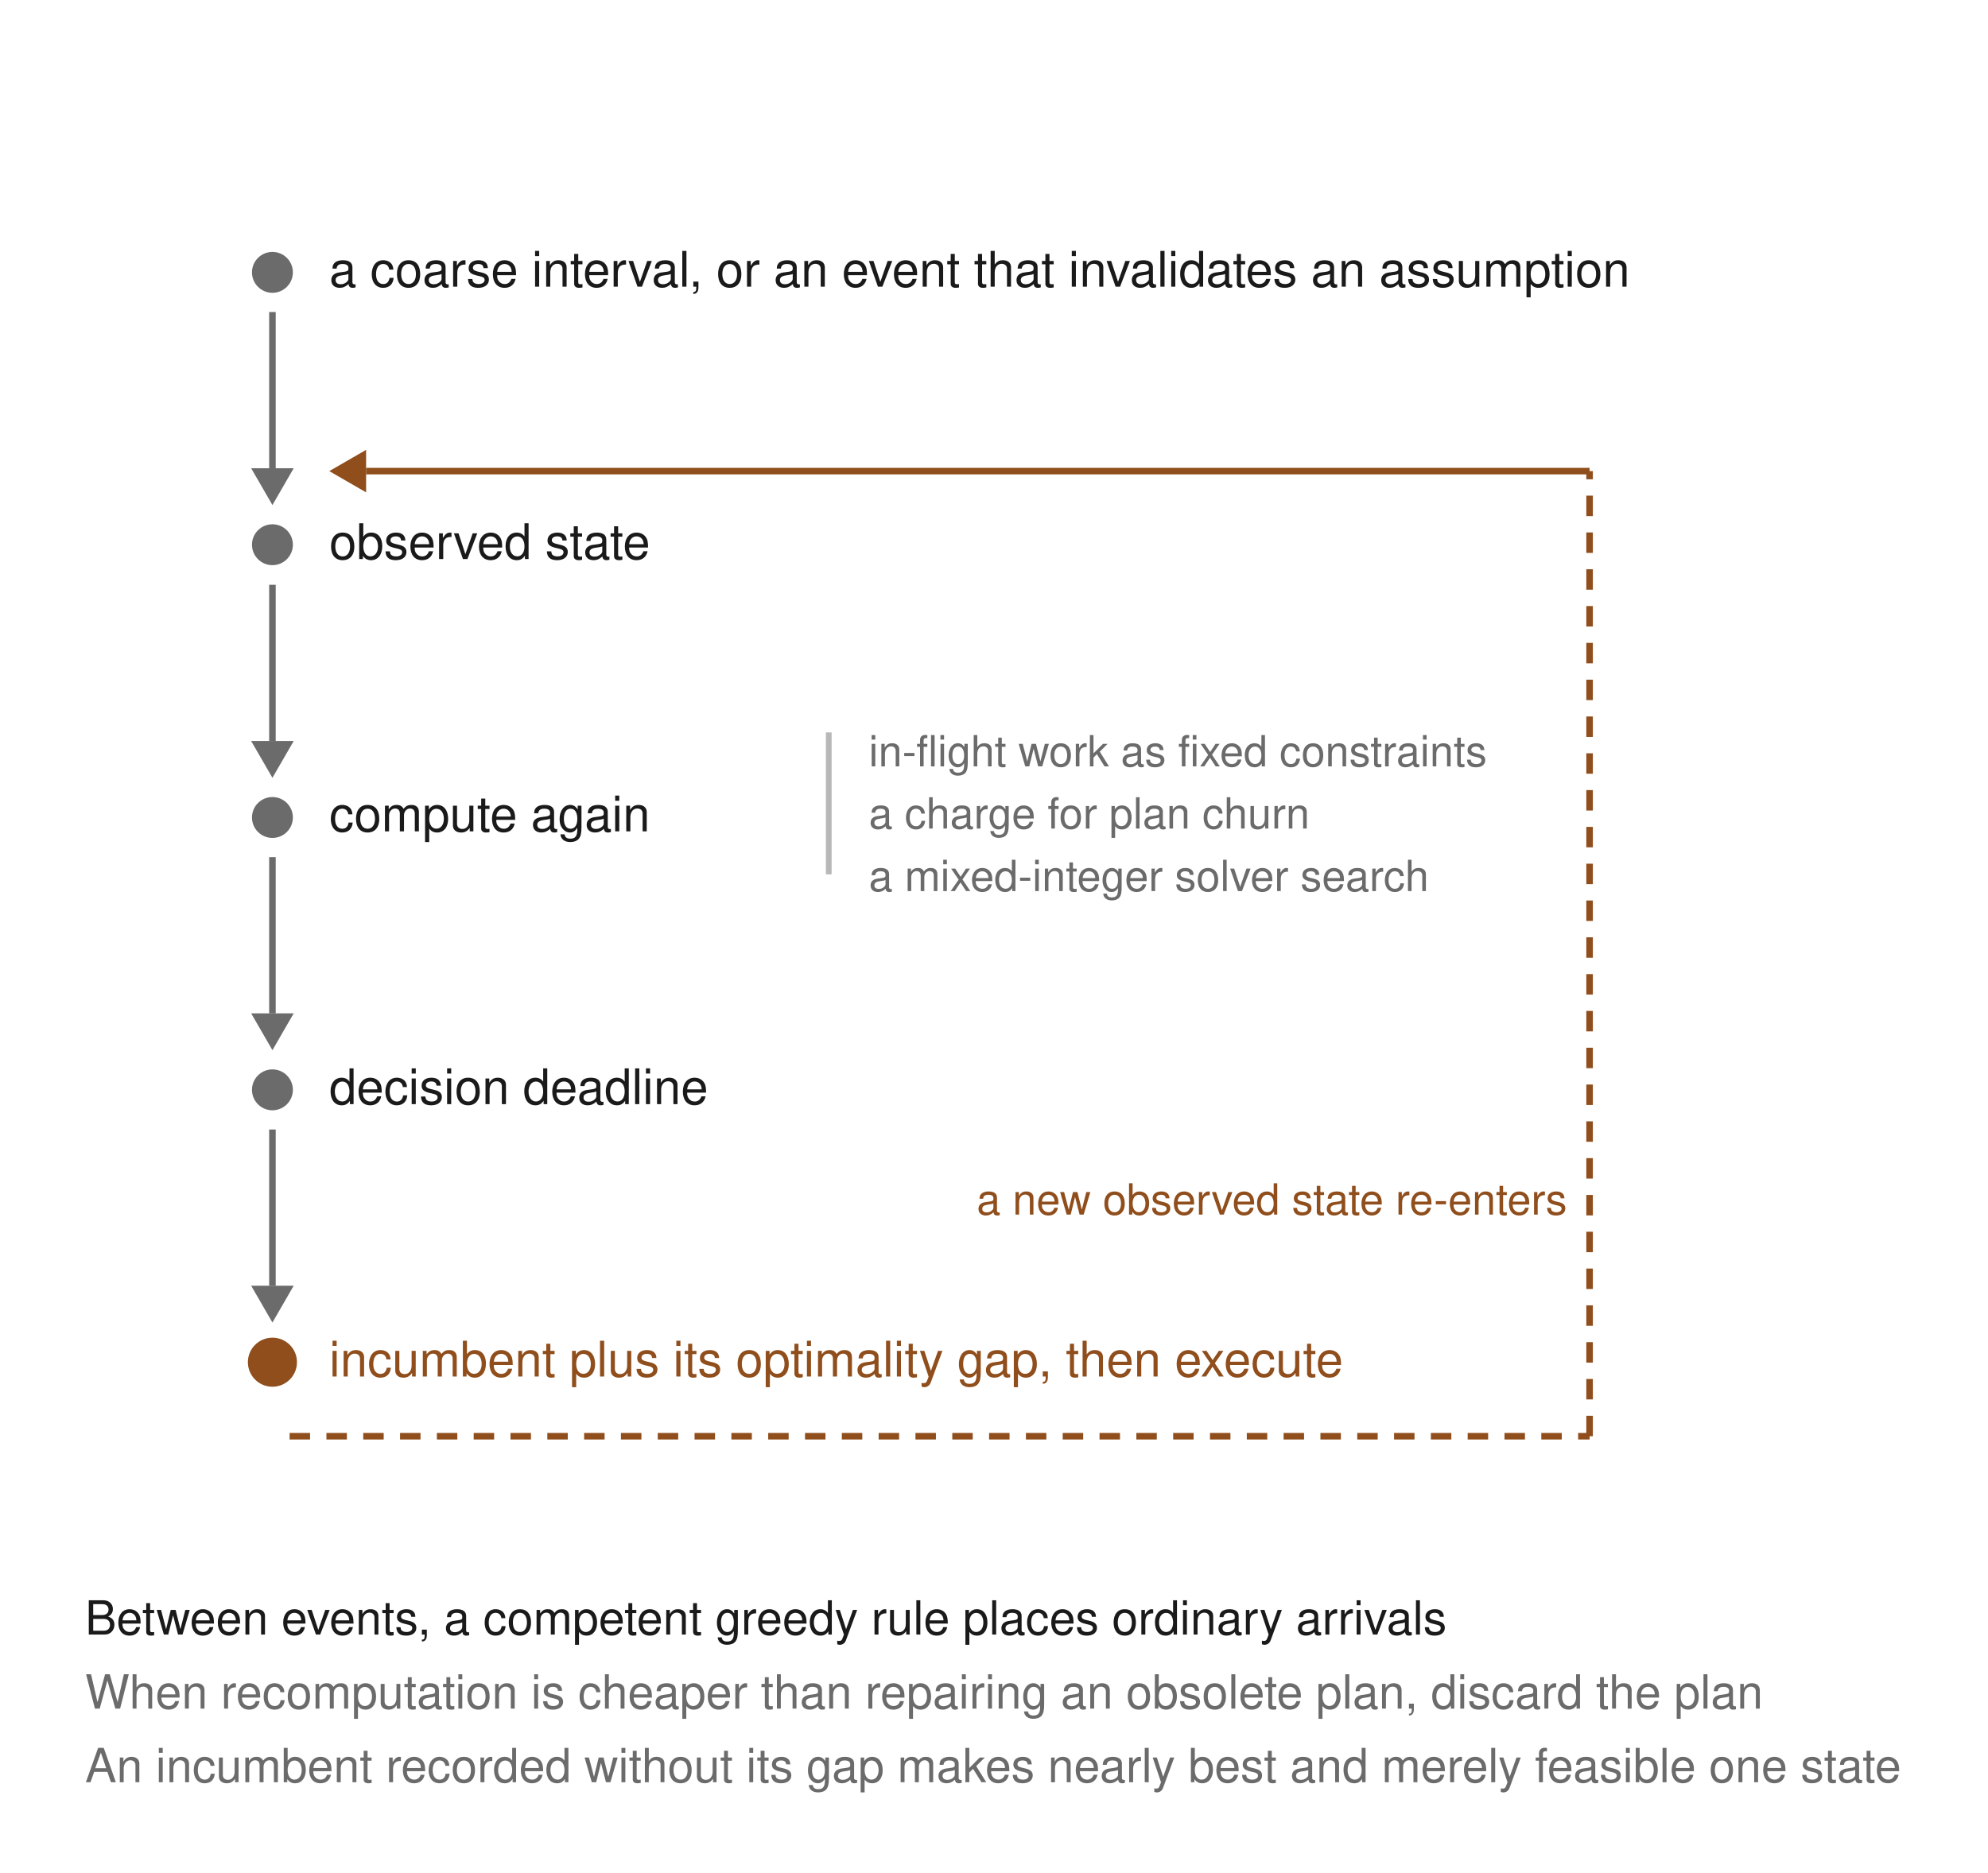
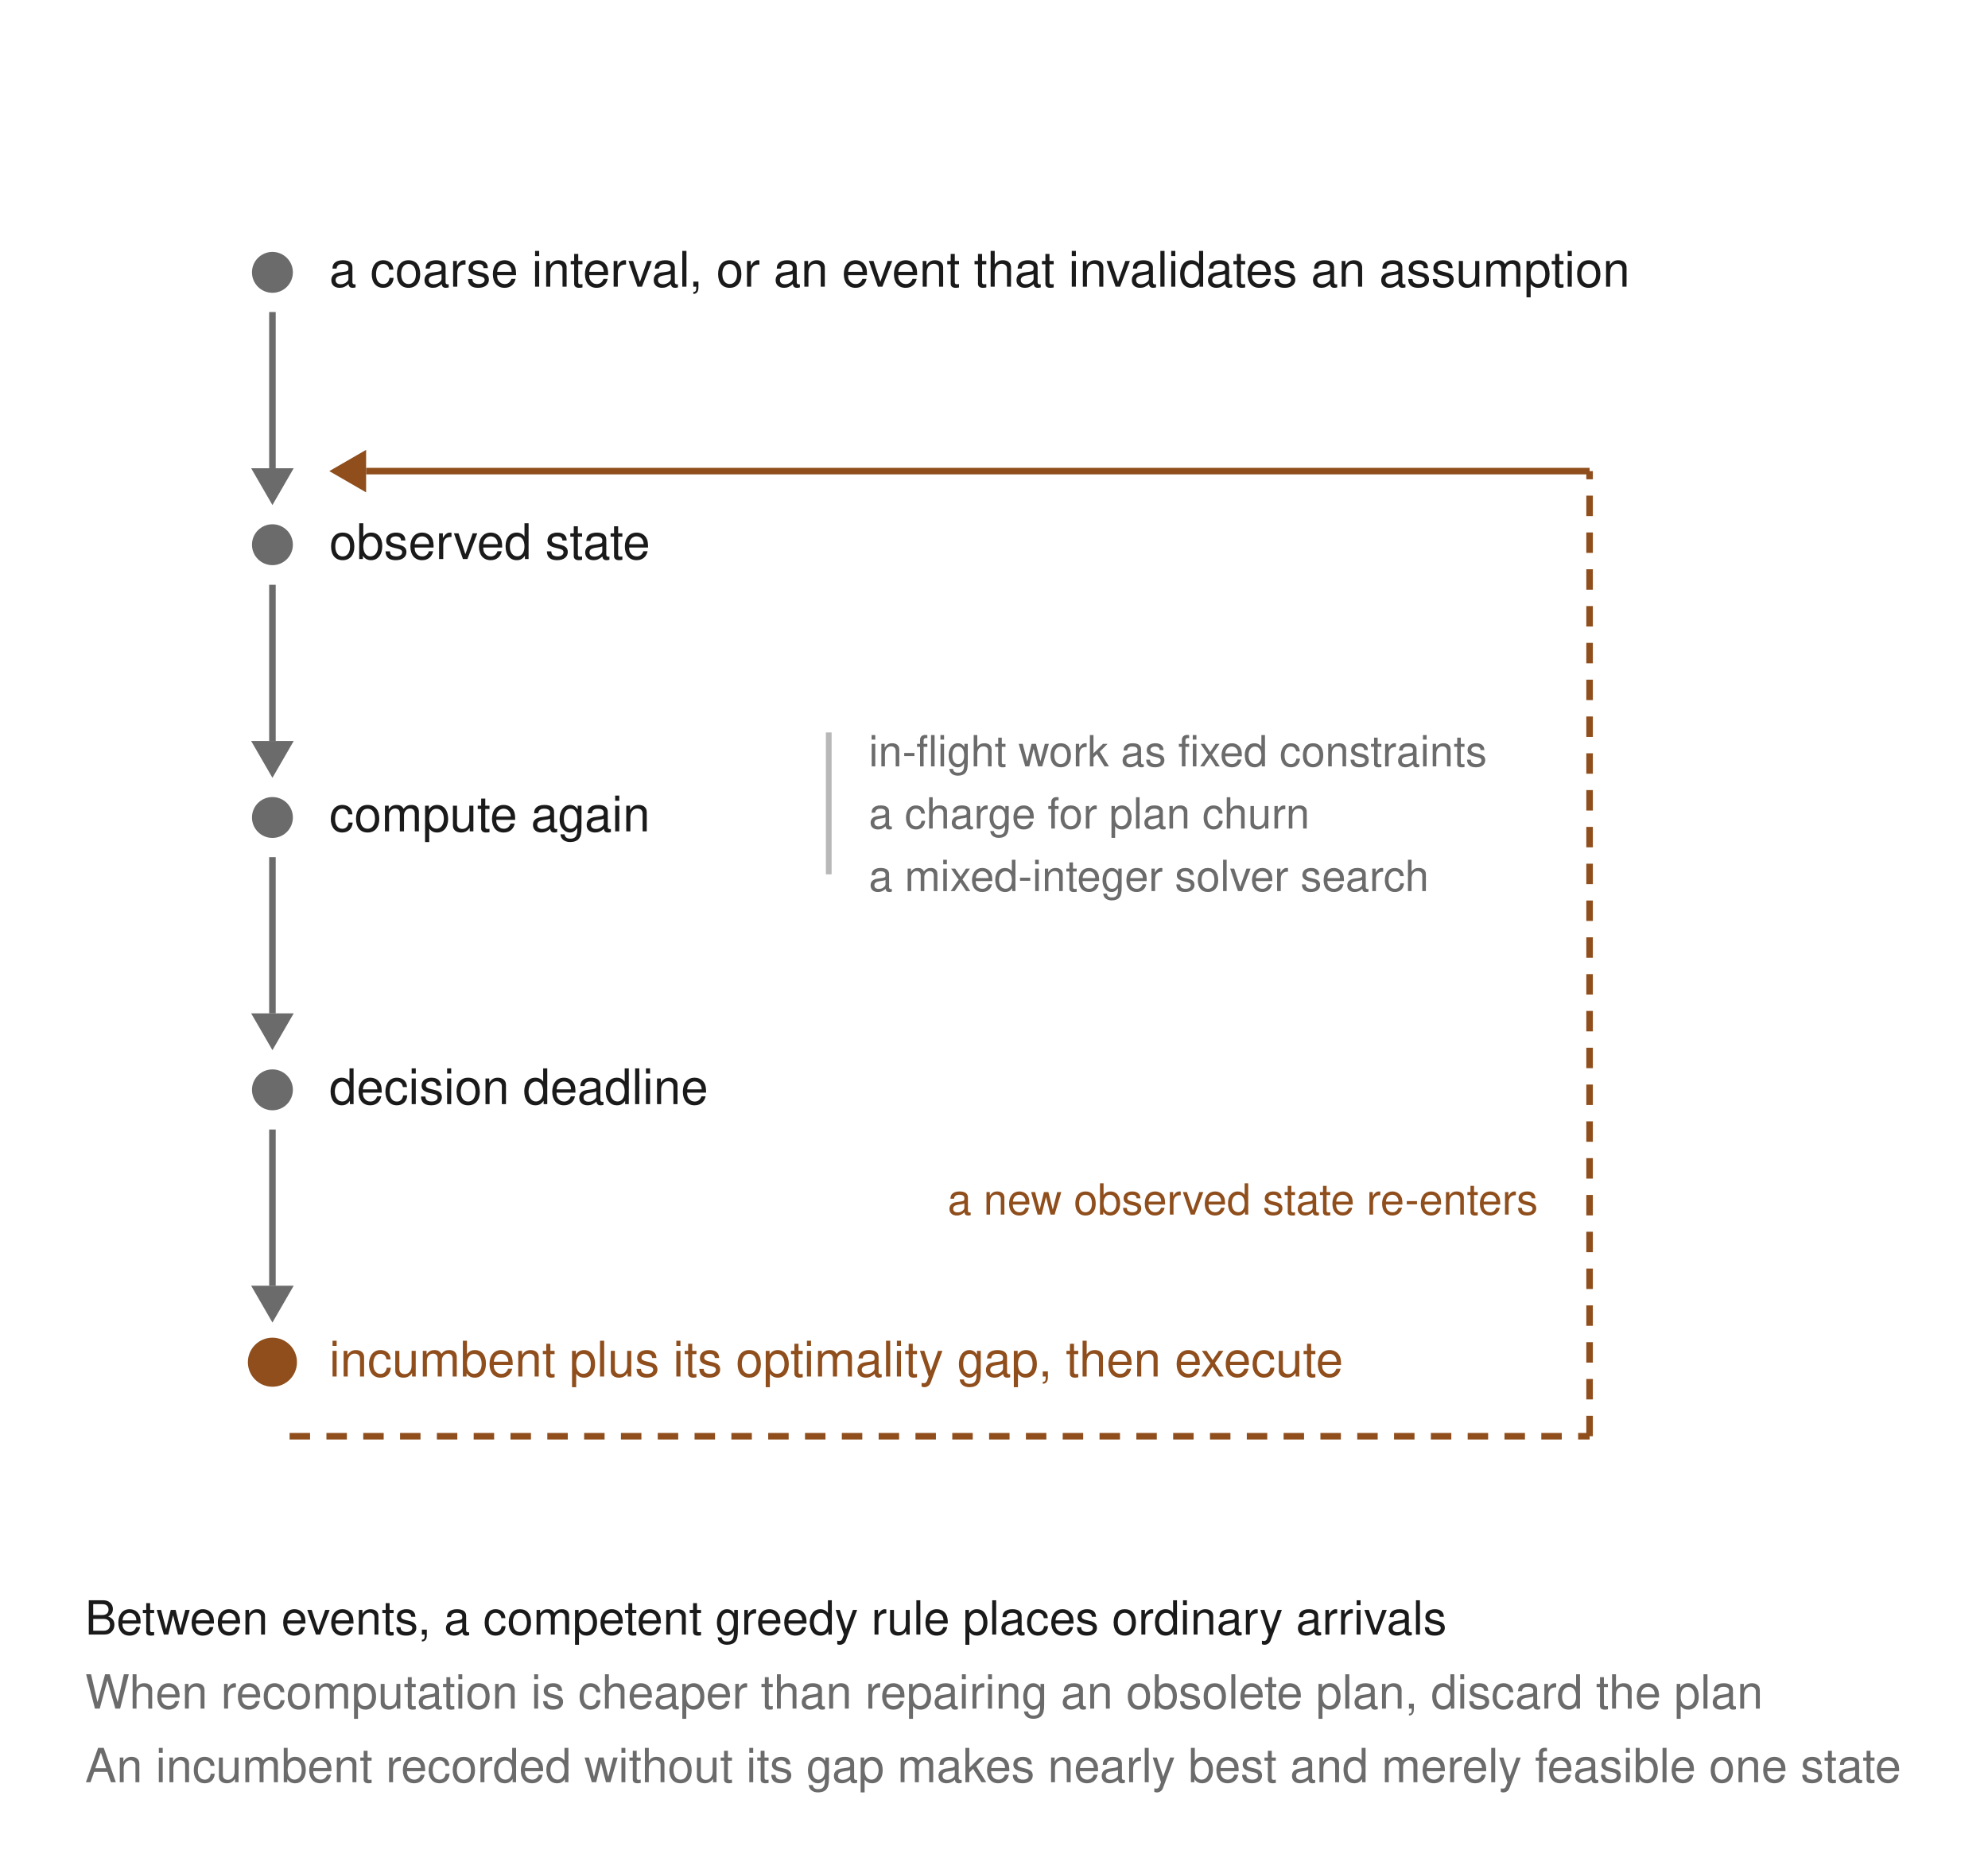
<svg xmlns="http://www.w3.org/2000/svg" viewBox="0 0 486 458" width="486" height="458" role="img" aria-labelledby="figtitle-ch18-redecision-loop" class="bookfig">
  <style>.bookfig .f-bg{fill:#ffffff}.bookfig .s-bg{stroke:#ffffff}.bookfig .f-ink{fill:#1a1a1a}.bookfig .s-ink{stroke:#1a1a1a}.bookfig .f-mid{fill:#6b6b6b}.bookfig .s-mid{stroke:#6b6b6b}.bookfig .f-faint{fill:#b8b8b8}.bookfig .s-faint{stroke:#b8b8b8}.bookfig .f-wash{fill:#e2e2e2}.bookfig .s-wash{stroke:#e2e2e2}.bookfig .f-accent{fill:#8f4e1c}.bookfig .s-accent{stroke:#8f4e1c}.bookfig .f-onacc{fill:#ffffff}.bookfig .s-onacc{stroke:#ffffff}@media (prefers-color-scheme:dark){.bookfig .f-bg{fill:#232019}.bookfig .s-bg{stroke:#232019}.bookfig .f-ink{fill:#ede5d6}.bookfig .s-ink{stroke:#ede5d6}.bookfig .f-mid{fill:#9a8f7c}.bookfig .s-mid{stroke:#9a8f7c}.bookfig .f-faint{fill:#5c5346}.bookfig .s-faint{stroke:#5c5346}.bookfig .f-wash{fill:#3d382f}.bookfig .s-wash{stroke:#3d382f}.bookfig .f-accent{fill:#df9d5e}.bookfig .s-accent{stroke:#df9d5e}.bookfig .f-onacc{fill:#232019}.bookfig .s-onacc{stroke:#232019}}:where([data-theme="dark"]) .bookfig .f-bg{fill:#232019}:where([data-theme="dark"]) .bookfig .s-bg{stroke:#232019}:where([data-theme="dark"]) .bookfig .f-ink{fill:#ede5d6}:where([data-theme="dark"]) .bookfig .s-ink{stroke:#ede5d6}:where([data-theme="dark"]) .bookfig .f-mid{fill:#9a8f7c}:where([data-theme="dark"]) .bookfig .s-mid{stroke:#9a8f7c}:where([data-theme="dark"]) .bookfig .f-faint{fill:#5c5346}:where([data-theme="dark"]) .bookfig .s-faint{stroke:#5c5346}:where([data-theme="dark"]) .bookfig .f-wash{fill:#3d382f}:where([data-theme="dark"]) .bookfig .s-wash{stroke:#3d382f}:where([data-theme="dark"]) .bookfig .f-accent{fill:#df9d5e}:where([data-theme="dark"]) .bookfig .s-accent{stroke:#df9d5e}:where([data-theme="dark"]) .bookfig .f-onacc{fill:#232019}:where([data-theme="dark"]) .bookfig .s-onacc{stroke:#232019}:where([data-theme="light"]) .bookfig .f-bg{fill:#ffffff}:where([data-theme="light"]) .bookfig .s-bg{stroke:#ffffff}:where([data-theme="light"]) .bookfig .f-ink{fill:#1a1a1a}:where([data-theme="light"]) .bookfig .s-ink{stroke:#1a1a1a}:where([data-theme="light"]) .bookfig .f-mid{fill:#6b6b6b}:where([data-theme="light"]) .bookfig .s-mid{stroke:#6b6b6b}:where([data-theme="light"]) .bookfig .f-faint{fill:#b8b8b8}:where([data-theme="light"]) .bookfig .s-faint{stroke:#b8b8b8}:where([data-theme="light"]) .bookfig .f-wash{fill:#e2e2e2}:where([data-theme="light"]) .bookfig .s-wash{stroke:#e2e2e2}:where([data-theme="light"]) .bookfig .f-accent{fill:#8f4e1c}:where([data-theme="light"]) .bookfig .s-accent{stroke:#8f4e1c}:where([data-theme="light"]) .bookfig .f-onacc{fill:#ffffff}:where([data-theme="light"]) .bookfig .s-onacc{stroke:#ffffff}</style>
  <rect class="f-bg" width="486" height="458" fill="#ffffff" />
  <circle class="f-mid" cx="66.6" cy="66.6" r="5.0" fill="#6b6b6b" />
  <text class="f-ink" x="80.5" y="70.1" font-family="Helvetica, Arial, sans-serif" font-size="12" fill="#1a1a1a" text-anchor="start">a coarse interval, or an event that invalidates an assumption</text>
  <line class="s-mid" x1="66.6" y1="76.3" x2="66.6" y2="114.5" stroke="#6b6b6b" stroke-width="1.6" />
  <path class="f-mid" d="M 66.6 123.5 L 61.4 114.5 L 71.8 114.5 Z" fill="#6b6b6b" />
  <circle class="f-mid" cx="66.6" cy="133.2" r="5.0" fill="#6b6b6b" />
  <text class="f-ink" x="80.5" y="136.7" font-family="Helvetica, Arial, sans-serif" font-size="12" fill="#1a1a1a" text-anchor="start">observed state</text>
  <line class="s-mid" x1="66.6" y1="143.0" x2="66.6" y2="181.2" stroke="#6b6b6b" stroke-width="1.6" />
  <path class="f-mid" d="M 66.6 190.2 L 61.4 181.2 L 71.8 181.2 Z" fill="#6b6b6b" />
  <circle class="f-mid" cx="66.6" cy="199.9" r="5.0" fill="#6b6b6b" />
  <text class="f-ink" x="80.5" y="203.3" font-family="Helvetica, Arial, sans-serif" font-size="12" fill="#1a1a1a" text-anchor="start">compute again</text>
  <line class="s-mid" x1="66.6" y1="209.6" x2="66.6" y2="247.8" stroke="#6b6b6b" stroke-width="1.6" />
  <path class="f-mid" d="M 66.6 256.8 L 61.4 247.8 L 71.8 247.8 Z" fill="#6b6b6b" />
  <circle class="f-mid" cx="66.6" cy="266.5" r="5.0" fill="#6b6b6b" />
  <text class="f-ink" x="80.5" y="270.0" font-family="Helvetica, Arial, sans-serif" font-size="12" fill="#1a1a1a" text-anchor="start">decision deadline</text>
  <line class="s-mid" x1="66.6" y1="276.2" x2="66.6" y2="314.4" stroke="#6b6b6b" stroke-width="1.6" />
  <path class="f-mid" d="M 66.6 323.4 L 61.4 314.4 L 71.8 314.4 Z" fill="#6b6b6b" />
  <circle class="f-accent" cx="66.6" cy="333.1" r="6.0" fill="#8f4e1c" />
  <text class="f-accent" x="80.5" y="336.6" font-family="Helvetica, Arial, sans-serif" font-size="12" fill="#8f4e1c" text-anchor="start">incumbent plus its optimality gap, then execute</text>
  <line class="s-accent" x1="70.8" y1="351.2" x2="388.6" y2="351.2" stroke="#8f4e1c" stroke-width="1.6" stroke-dasharray="5 4" />
  <line class="s-accent" x1="388.6" y1="351.2" x2="388.6" y2="115.2" stroke="#8f4e1c" stroke-width="1.6" stroke-dasharray="5 4" />
  <line class="s-accent" x1="388.6" y1="115.2" x2="89.5" y2="115.2" stroke="#8f4e1c" stroke-width="1.6" />
  <path class="f-accent" d="M 80.5 115.2 L 89.5 110.0 L 89.5 120.4 Z" fill="#8f4e1c" />
-   <text class="f-accent" x="383.1" y="297.0" font-family="Helvetica, Arial, sans-serif" font-size="10.5" fill="#8f4e1c" text-anchor="end">a new observed state re-enters</text>
+   <text class="f-accent" x="376" y="297.0" font-family="Helvetica, Arial, sans-serif" font-size="10.5" fill="#8f4e1c" text-anchor="end">a new observed state re-enters</text>
  <text class="f-mid" x="212.4" y="187.4" font-family="Helvetica, Arial, sans-serif" font-size="10.5" fill="#6b6b6b" text-anchor="start">in-flight work as fixed constraints</text>
  <text class="f-mid" x="212.4" y="202.6" font-family="Helvetica, Arial, sans-serif" font-size="10.5" fill="#6b6b6b" text-anchor="start">a charge for plan churn</text>
  <text class="f-mid" x="212.4" y="217.9" font-family="Helvetica, Arial, sans-serif" font-size="10.5" fill="#6b6b6b" text-anchor="start">a mixed-integer solver search</text>
  <line class="s-faint" x1="202.6" y1="179.1" x2="202.6" y2="213.8" stroke="#b8b8b8" stroke-width="1.4" />
  <text class="f-ink" x="20.8" y="399.7" font-family="Helvetica, Arial, sans-serif" font-size="11.5" fill="#1a1a1a" text-anchor="start">Between events, a competent greedy rule places ordinary arrivals</text>
  <text class="f-mid" x="20.8" y="417.8" font-family="Helvetica, Arial, sans-serif" font-size="11.5" fill="#6b6b6b" text-anchor="start">When recomputation is cheaper than repairing an obsolete plan, discard the plan</text>
  <text class="f-mid" x="20.8" y="435.8" font-family="Helvetica, Arial, sans-serif" font-size="11.5" fill="#6b6b6b" text-anchor="start">An incumbent recorded without its gap makes nearly best and merely feasible one state</text>
</svg>
